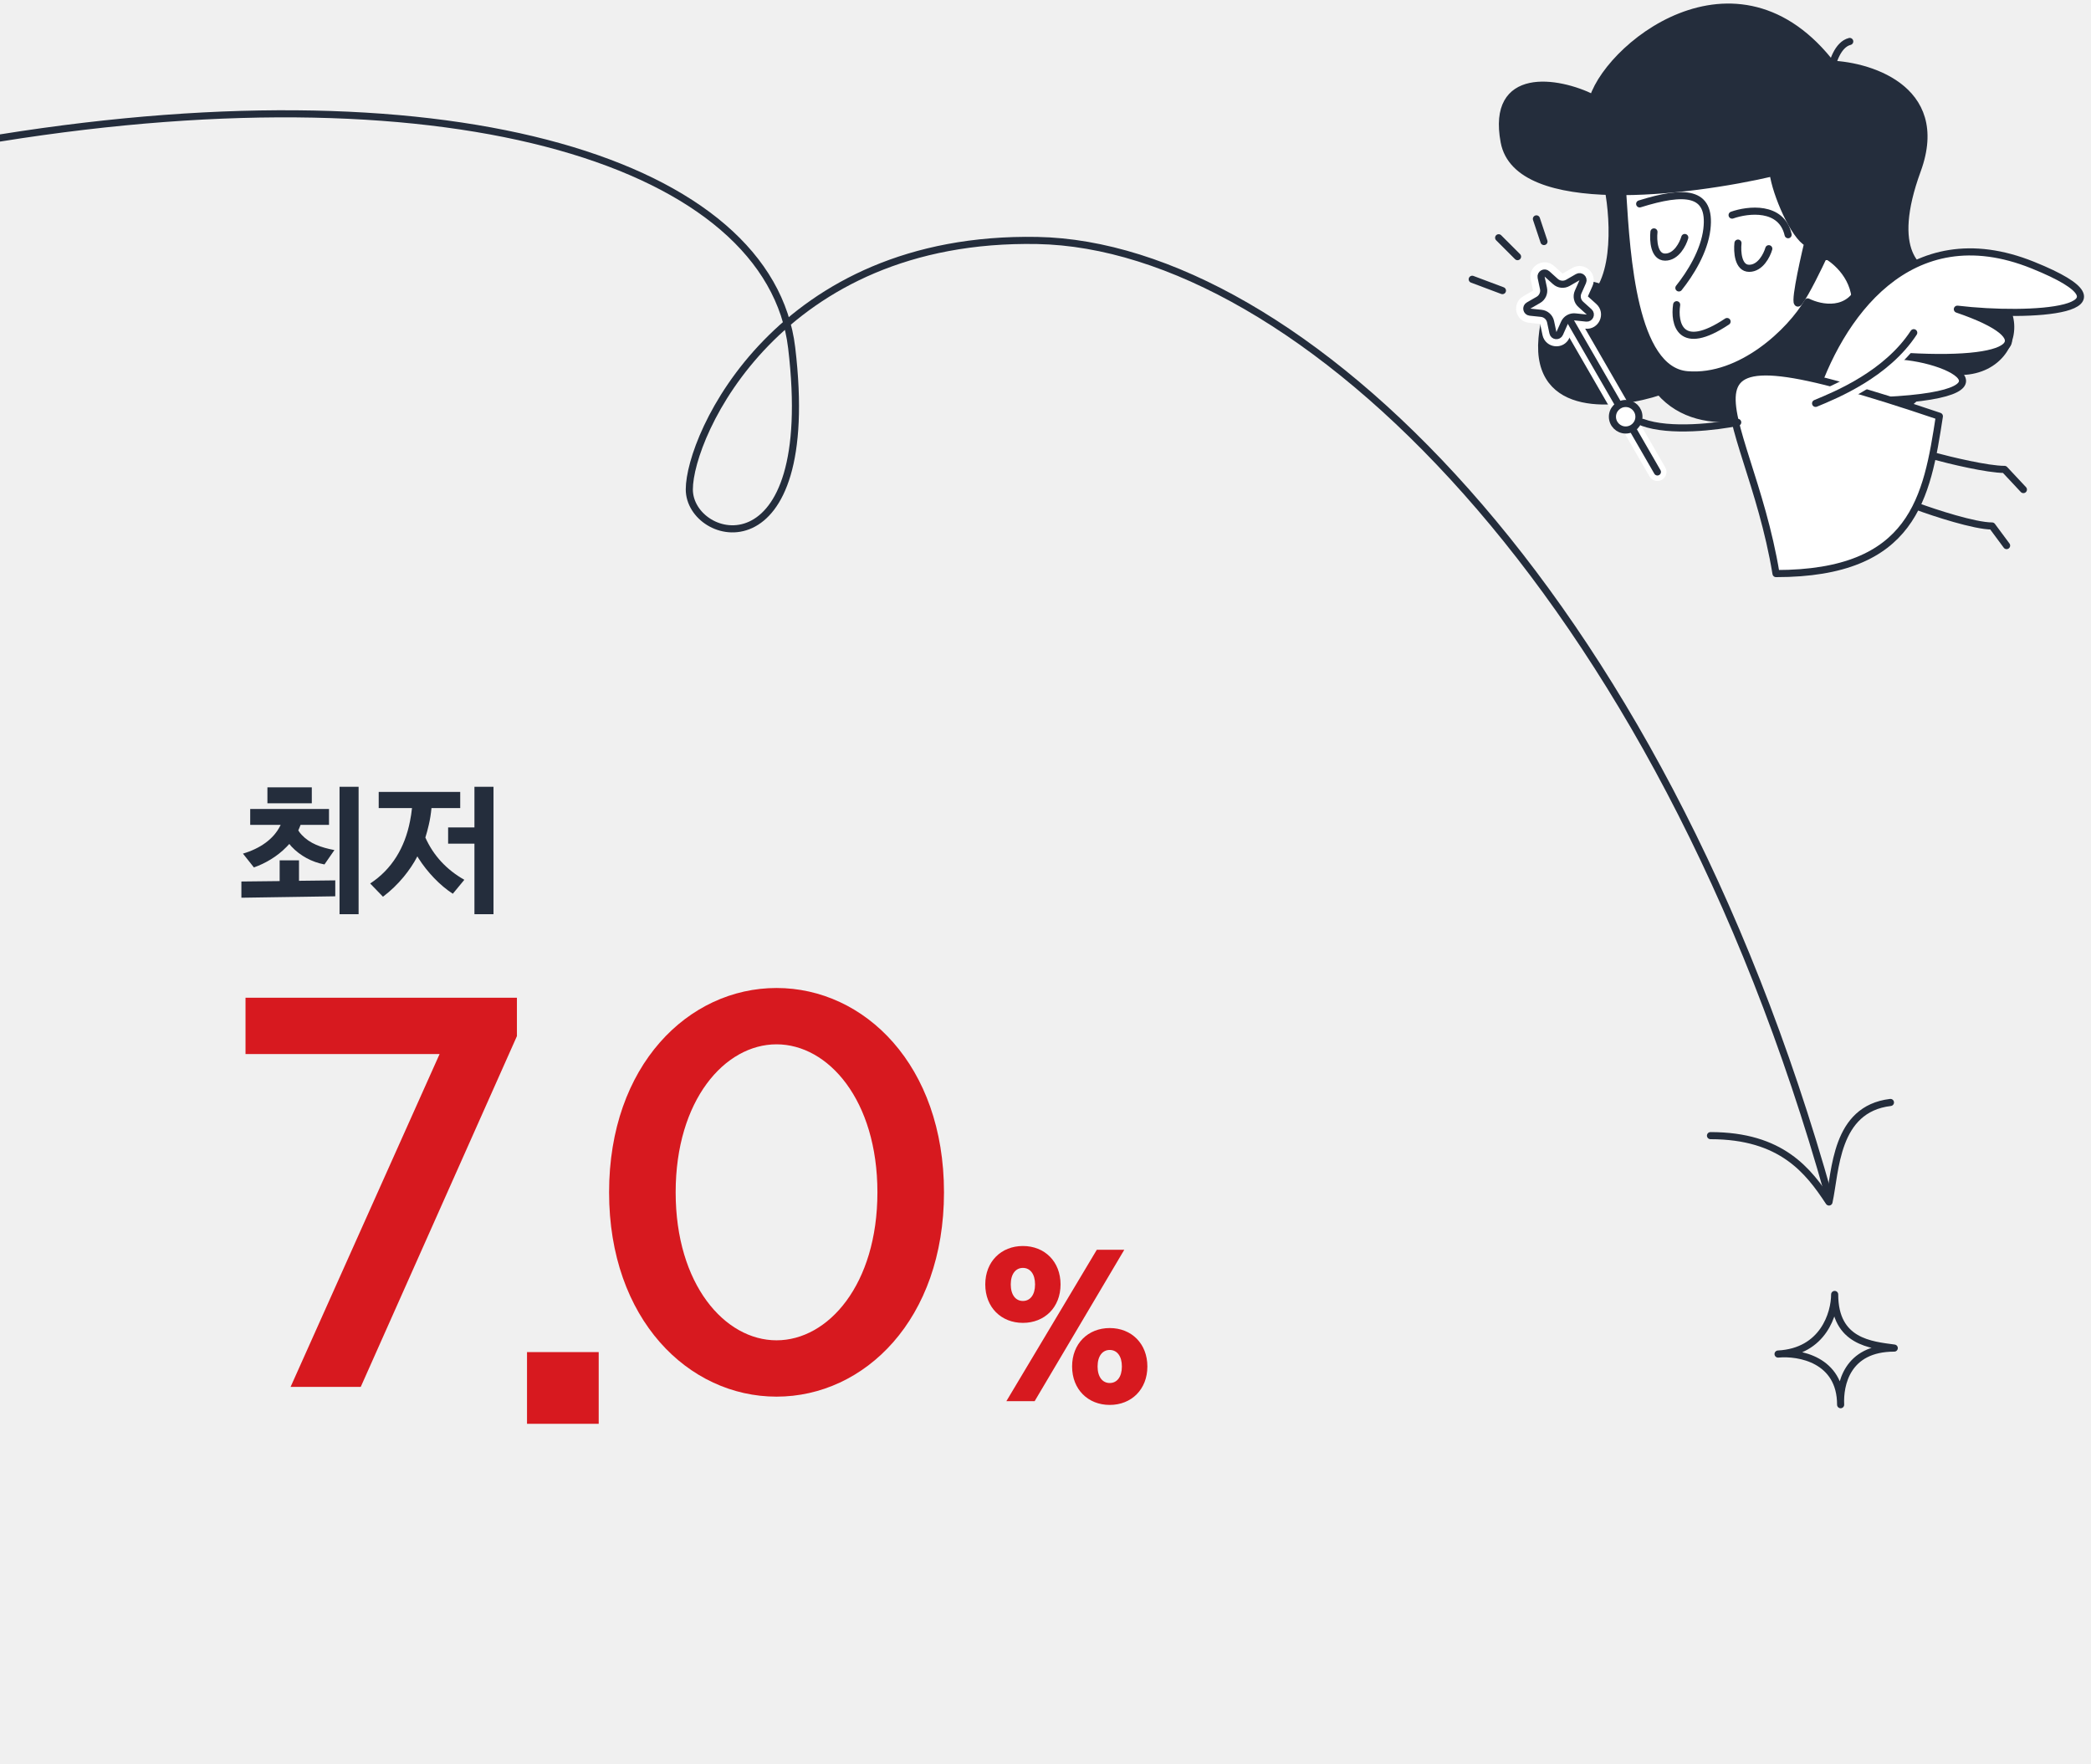
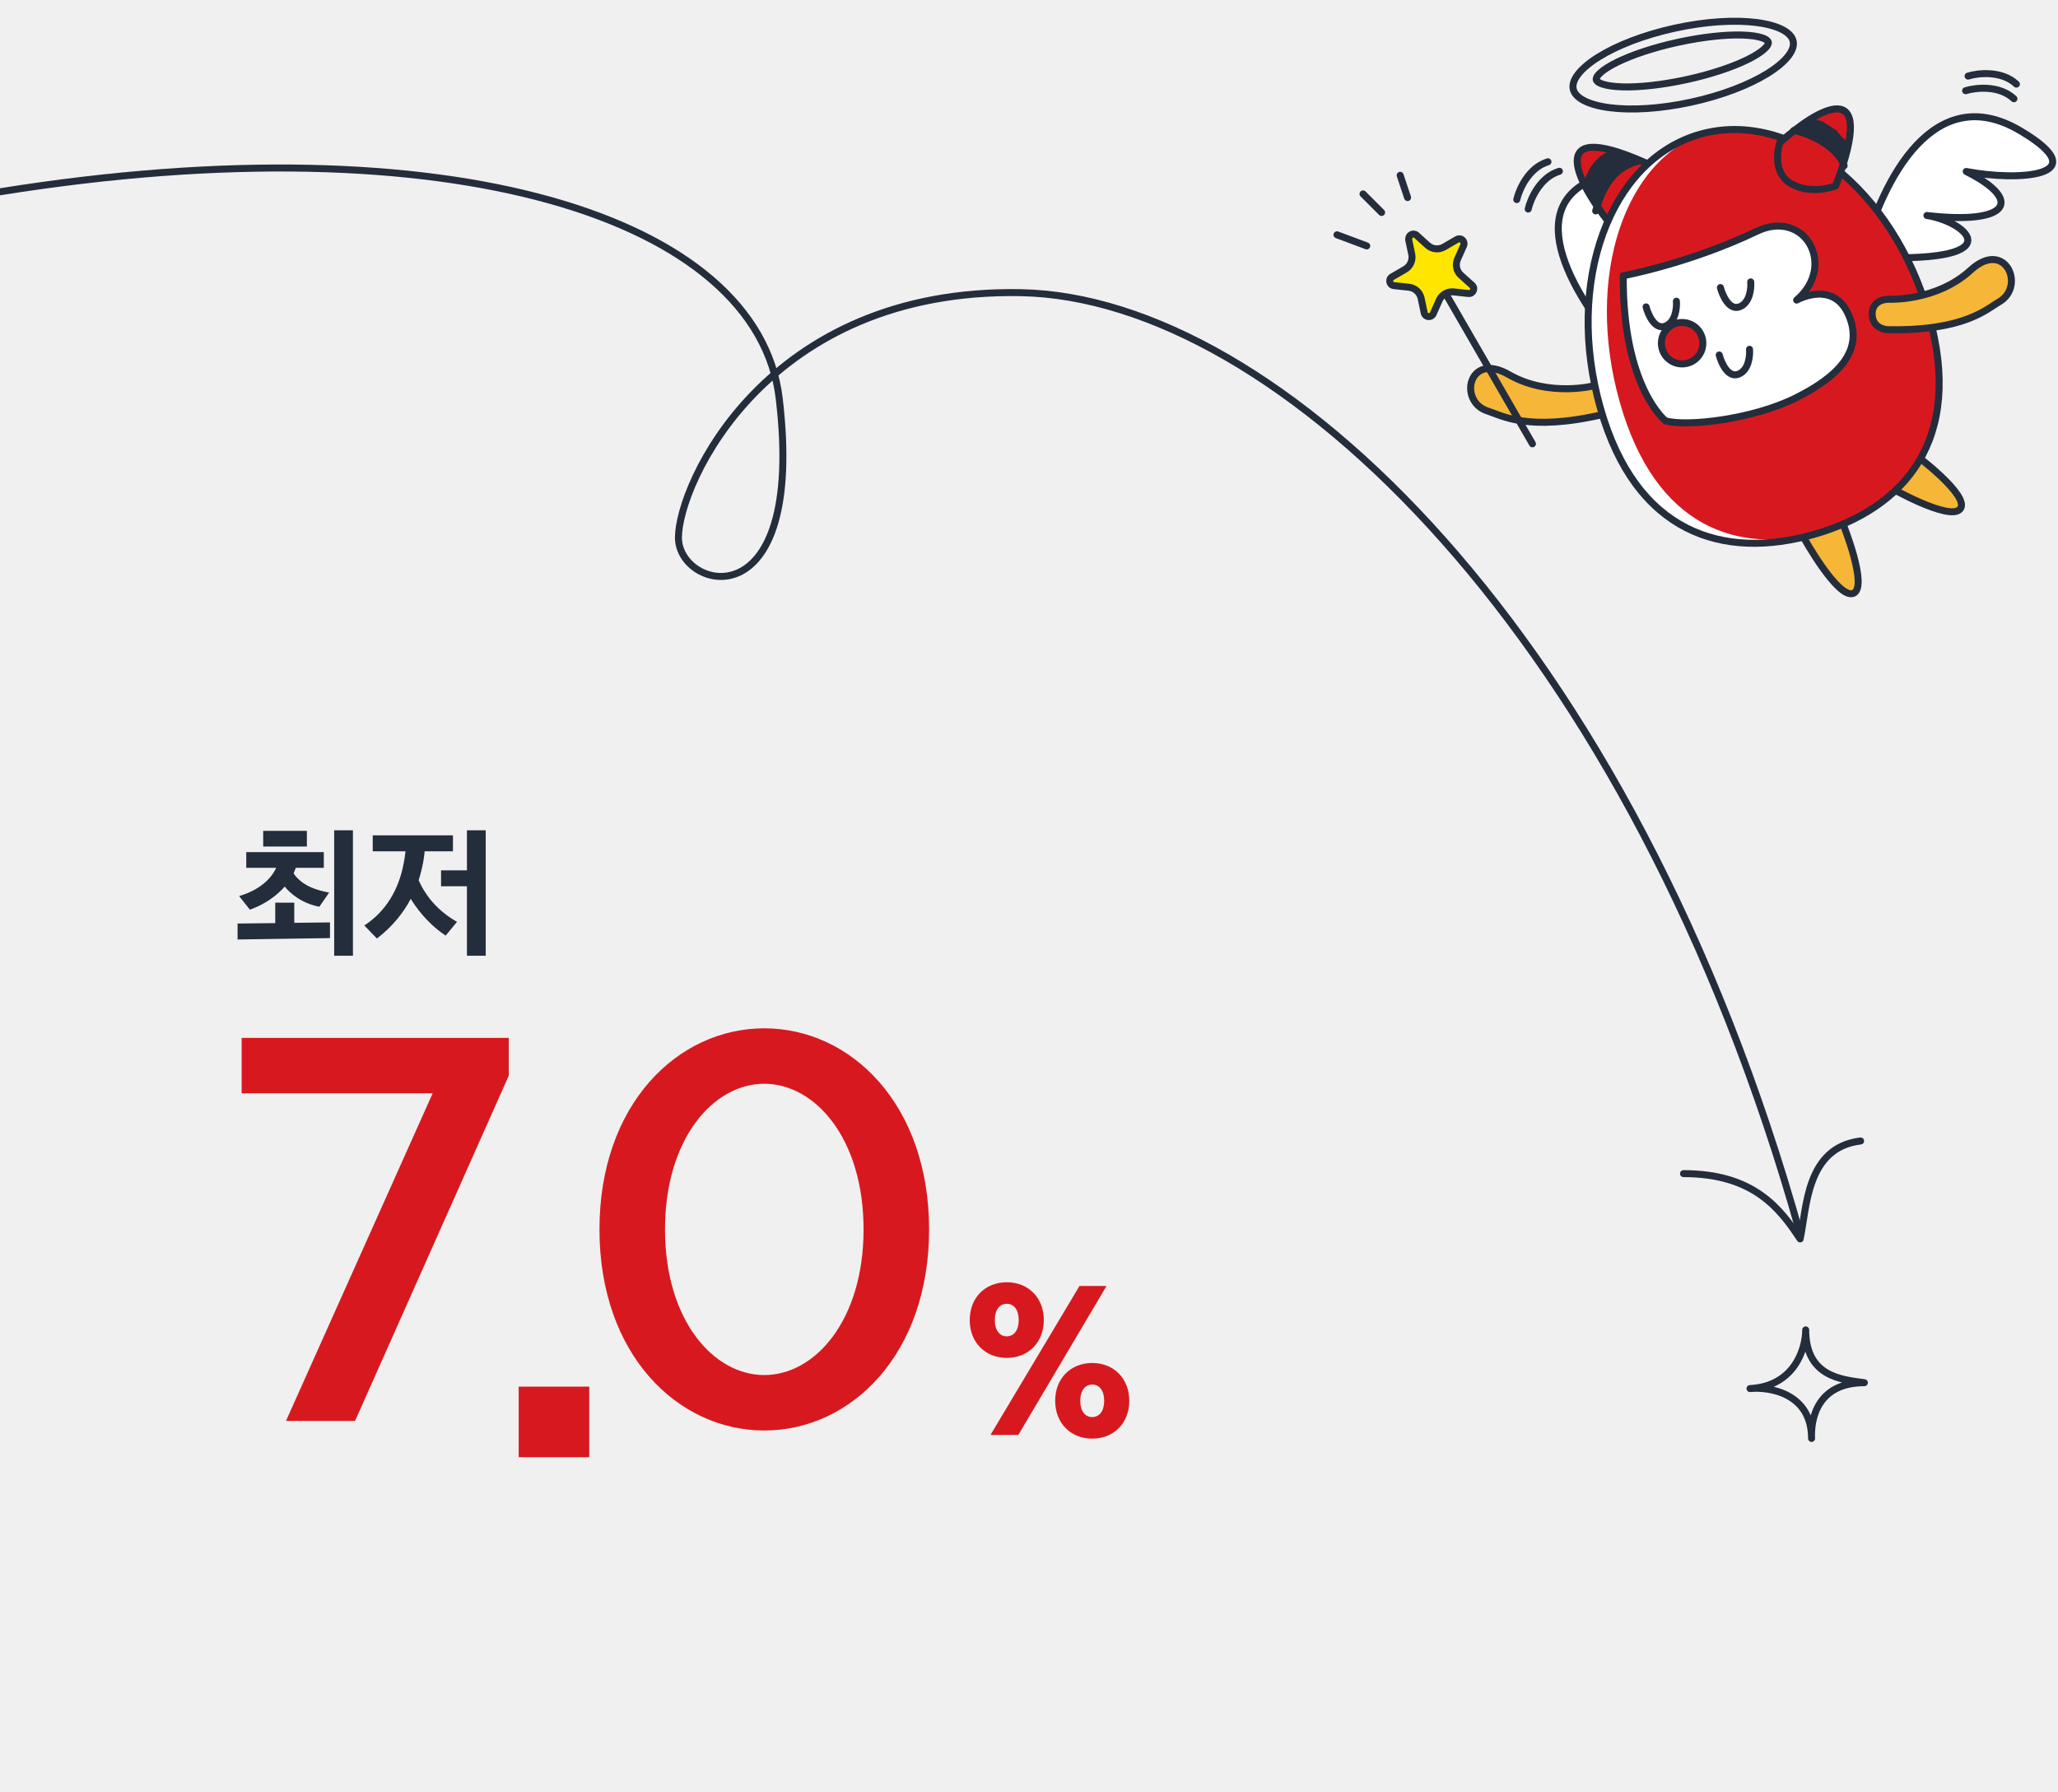
- <svg xmlns="http://www.w3.org/2000/svg" width="294" height="248" viewBox="0 0 294 248" fill="none">
-   <path d="M222.393 42.983C227.489 40.86 226.993 31.129 226.109 26.529L230.354 25.467L231.947 44.044C226.639 44.575 217.298 45.106 222.393 42.983Z" fill="#242D3C" stroke="#242D3C" stroke-linecap="round" stroke-linejoin="round" />
-   <path d="M271.552 51.508C284.153 55.84 288.091 39.3 272.733 38.907C269.583 38.513 265.418 35.328 269.582 23.942C273.877 12.198 262.275 9.013 256.893 9.013L255.8 28.274V34.969L249.105 44.026L228.628 42.451C225.084 39.694 217.759 36.859 216.814 47.57C215.869 58.282 227.446 57.021 233.353 55.052C239.339 61.983 250.812 57.94 255.8 55.052C267.456 61.983 270.764 54.79 271.552 51.508Z" fill="#242D3C" stroke="#242D3C" stroke-linecap="round" stroke-linejoin="round" />
-   <path d="M237.236 52.69C229.675 52.059 228.31 33.525 227.785 25.123L240.387 22.367L248.263 21.579L259.289 29.849L256.139 36.15C258.633 35.756 263.227 35.992 261.652 40.088C260.077 44.183 256.007 43.37 254.17 42.451C251.807 46.52 244.797 53.32 237.236 52.69Z" fill="white" />
-   <path d="M211.492 19.946C209.601 9.864 218.997 11.297 223.985 13.791C226.61 5.784 245.746 -9.033 259.016 11.136L264.803 24.278L265.985 31.424L260.865 43.238C261.18 39.143 258.109 36.544 256.533 35.756C255.746 37.462 253.934 41.19 252.989 42.45C252.044 43.711 253.383 37.462 254.171 34.181C252.28 33.236 249.69 27.297 249.296 24.278C237.482 27.034 213.382 30.027 211.492 19.946Z" fill="#242D3C" stroke="#242D3C" stroke-linecap="round" stroke-linejoin="round" />
-   <path d="M228.179 27.486C228.704 35.887 229.676 52.059 237.237 52.689C244.798 53.319 251.807 46.52 254.17 42.451C256.008 43.37 260.077 44.183 261.652 40.088C263.227 35.992 258.633 35.756 256.139 36.15L259.289 29.849" stroke="#242D3C" stroke-linecap="round" stroke-linejoin="round" />
-   <path d="M230.543 28.668C236.844 26.699 240.624 26.857 239.994 32.212C239.623 35.362 237.631 38.513 236.056 40.482" stroke="#242D3C" stroke-linecap="round" stroke-linejoin="round" />
-   <path d="M232.551 32.606C232.42 33.787 232.551 36.15 234.126 36.15C235.701 36.15 236.62 34.312 236.883 33.393" stroke="#242D3C" stroke-linecap="round" stroke-linejoin="round" />
-   <path d="M244.365 34.181C244.233 35.362 244.365 37.725 245.94 37.725C247.515 37.725 248.434 35.888 248.696 34.969" stroke="#242D3C" stroke-linecap="round" stroke-linejoin="round" />
-   <path d="M235.741 42.844C235.348 45.47 236.214 49.618 242.83 45.207" stroke="#242D3C" stroke-linecap="round" stroke-linejoin="round" />
-   <path d="M243.538 30.243C245.77 29.455 250.469 28.904 251.414 33" stroke="#242D3C" stroke-linecap="round" stroke-linejoin="round" />
-   <path d="M221.46 44.753C221.246 44.383 220.771 44.255 220.401 44.469C220.03 44.684 219.903 45.158 220.117 45.529L232.364 66.741C232.578 67.112 233.052 67.239 233.423 67.025C233.794 66.811 233.921 66.337 233.707 65.966L221.46 44.753Z" fill="#242D3C" stroke="white" stroke-linecap="round" />
-   <path d="M219.365 38.839L218.18 37.772C217.1 36.799 215.407 37.777 215.709 39.198L216.041 40.758C216.086 40.97 215.989 41.187 215.802 41.295L214.421 42.092C213.162 42.819 213.569 44.731 215.014 44.883L216.6 45.05C216.815 45.072 216.991 45.231 217.037 45.443L217.368 47.003C217.67 48.424 219.615 48.629 220.206 47.301L220.854 45.844C220.942 45.647 221.148 45.528 221.363 45.55L222.949 45.717C224.394 45.869 225.189 44.083 224.11 43.111L222.925 42.044C222.764 41.899 222.714 41.667 222.802 41.469L223.451 40.012C224.042 38.684 222.589 37.376 221.331 38.103L219.95 38.9C219.762 39.008 219.526 38.984 219.365 38.839Z" fill="white" stroke="white" />
-   <path d="M220.788 45.141L233.035 66.353" stroke="#242D3C" stroke-linecap="round" />
-   <path d="M217.511 38.515L218.696 39.582C219.179 40.017 219.887 40.091 220.45 39.766L221.831 38.969C222.25 38.727 222.734 39.163 222.537 39.605L221.889 41.062C221.624 41.656 221.772 42.352 222.255 42.787L223.44 43.854C223.8 44.178 223.535 44.773 223.054 44.723L221.468 44.556C220.821 44.488 220.205 44.844 219.941 45.438L219.292 46.894C219.095 47.337 218.447 47.269 218.346 46.795L218.015 45.235C217.88 44.599 217.351 44.123 216.704 44.055L215.118 43.889C214.637 43.838 214.501 43.2 214.921 42.958L216.302 42.161C216.864 41.836 217.154 41.186 217.019 40.55L216.687 38.99C216.587 38.517 217.151 38.191 217.511 38.515Z" fill="white" stroke="#242D3C" />
-   <path d="M254.771 56.416C258.495 44.608 268.394 30.247 285.816 37.274C301.844 43.739 285.405 44.689 275.211 43.473C287.043 47.506 284.089 51.123 267.574 50.086C275.848 50.849 285.814 56.935 254.771 56.416Z" fill="white" />
-   <path d="M254.771 56.416C258.495 44.608 268.394 30.247 285.816 37.274C301.844 43.739 285.405 44.689 275.211 43.473C287.268 47.583 283.971 51.26 266.617 50.022C275.008 50.364 287.025 56.955 254.771 56.416Z" stroke="#242D3C" stroke-linecap="round" stroke-linejoin="round" />
-   <path d="M249.711 80.646C245.674 56.127 229.923 44.069 272.68 58.525C270.93 69.914 269.1 80.646 249.711 80.646Z" fill="white" stroke="#242D3C" stroke-linecap="round" stroke-linejoin="round" />
-   <path d="M269.824 47.269C270.094 46.855 269.978 46.302 269.565 46.031M269.824 47.269L269.565 46.031M269.824 47.269C265.863 53.326 258.571 56.325 255.663 57.522M269.824 47.269L255.663 57.522M269.565 46.031C269.152 45.761 268.598 45.877 268.328 46.29C264.691 51.852 257.875 54.679 254.938 55.887C254.481 56.075 254.263 56.597 254.451 57.053C254.639 57.51 255.161 57.728 255.618 57.54L255.638 57.532L255.663 57.522M269.565 46.031L255.663 57.522" fill="#242D3C" stroke="white" stroke-linecap="round" stroke-linejoin="round" />
-   <path d="M255.278 56.714C258.185 55.518 265.267 52.605 269.076 46.78" stroke="#242D3C" stroke-linecap="round" stroke-linejoin="round" />
-   <path d="M244.326 59.382C241.465 59.976 234.782 60.808 230.937 59.382" stroke="#242D3C" stroke-linecap="round" stroke-linejoin="round" />
-   <circle cx="228.575" cy="58.594" r="1.863" fill="white" stroke="#242D3C" />
-   <path d="M271.894 64.107C274.215 64.737 279.455 65.998 281.842 65.998L284.495 68.833" stroke="#242D3C" stroke-linecap="round" stroke-linejoin="round" />
-   <path d="M269.53 71.195C272.028 72.114 277.636 73.952 280.088 73.952L282.132 76.709" stroke="#242D3C" stroke-linecap="round" stroke-linejoin="round" />
-   <path d="M257.423 10.075C257.6 8.837 258.379 6.253 260.077 5.829" stroke="#242D3C" stroke-linecap="round" />
-   <path d="M207 39.267L211.246 40.86" stroke="#242D3C" stroke-linecap="round" stroke-linejoin="round" />
-   <path d="M210.715 33.429L213.369 36.083" stroke="#242D3C" stroke-linecap="round" stroke-linejoin="round" />
-   <path d="M216.023 30.775L217.085 33.96" stroke="#242D3C" stroke-linecap="round" stroke-linejoin="round" />
-   <mask id="mask0_250_22" style="mask-type:alpha" maskUnits="userSpaceOnUse" x="0" y="6" width="280" height="242">
-     <rect y="6" width="280" height="242" fill="#D9D9D9" />
+ <svg xmlns="http://www.w3.org/2000/svg" width="294" height="256" viewBox="0 0 294 256" fill="none">
+   <path d="M265.999 36.676C268.985 25.253 276.428 11.459 288.608 18.676C299.806 25.312 288.1 25.895 280.89 24.498C289.178 28.678 286.979 32.137 275.276 30.787C281.134 31.706 288.038 37.843 265.997 36.686L265.999 36.676Z" fill="white" stroke="#242D3C" stroke-linecap="round" stroke-linejoin="round" />
+   <path d="M232.913 51.574C224.753 42.624 216.743 29.194 228.643 25.224C239.583 21.564 234.463 29.934 229.833 34.024C237.313 30.874 239.163 34.474 232.413 41.664C235.993 38.214 244.463 37.194 232.913 51.584V51.574Z" fill="white" stroke="#242D3C" stroke-linecap="round" stroke-linejoin="round" />
+   <path d="M228.923 59.234C218.193 61.714 214.443 59.314 212.533 58.724C208.293 57.404 209.763 50.184 215.523 53.504C221.283 56.824 227.843 55.084 227.843 55.084L231.083 56.284L228.913 59.234H228.923Z" fill="#F6B637" stroke="#242D3C" stroke-linecap="round" stroke-linejoin="round" />
+   <path d="M236.272 23.813C220.472 16.353 225.162 25.703 229.492 31.303C229.492 31.303 233.502 32.993 235.462 30.153C237.422 27.313 236.272 23.813 236.272 23.813Z" fill="#D7191F" stroke="#242D3C" stroke-linecap="round" stroke-linejoin="round" />
+   <path d="M275.541 44.953C280.621 62.863 272.061 72.673 259.101 76.353C246.141 80.033 233.701 76.183 228.621 58.273C223.541 40.363 229.921 22.853 242.871 19.183C255.821 15.513 270.451 27.043 275.531 44.963L275.541 44.953Z" fill="white" />
+   <path d="M226.57 26.733C227.06 25.083 227.97 22.583 230.69 21.883" stroke="#242D3C" stroke-linecap="round" stroke-linejoin="round" />
+   <path d="M227.953 30.134C228.673 27.713 229.993 24.064 233.973 23.044" stroke="#242D3C" stroke-linecap="round" stroke-linejoin="round" />
+   <path d="M227.2 24.963L226.57 26.773L228.6 29.103L228.91 28.203L229.59 26.823L230.64 24.963L232.17 23.473L233.81 22.833L230.62 21.523L229.46 22.533L228.67 23.063L227.19 24.983L227.2 24.963Z" fill="#242D3C" />
+   <path d="M257.633 76.733C257.633 76.733 262.533 85.603 264.743 84.773C266.953 83.943 263.293 74.873 263.293 74.873L258.983 72.803L257.643 76.733H257.633Z" fill="#F6B637" stroke="#242D3C" stroke-linecap="round" stroke-linejoin="round" />
+   <path d="M269.781 69.514C269.781 69.514 278.571 74.564 280.031 72.704C281.491 70.844 273.651 64.994 273.651 64.994L268.891 65.464L269.781 69.524V69.514Z" fill="#F6B637" stroke="#242D3C" stroke-linecap="round" stroke-linejoin="round" />
+   <path d="M275.541 44.953C280.621 62.863 272.681 72.493 260.491 75.953C248.301 79.413 236.481 75.393 231.401 57.473C226.321 39.563 232.081 22.233 244.271 18.773C256.461 15.313 270.461 27.033 275.551 44.943L275.541 44.953Z" fill="#D7191F" />
+   <path d="M275.541 44.953C280.621 62.863 272.061 72.673 259.101 76.353C246.141 80.033 233.701 76.183 228.621 58.273C223.541 40.363 229.921 22.853 242.871 19.183C255.821 15.513 270.451 27.043 275.531 44.963L275.541 44.953Z" stroke="#242D3C" stroke-miterlimit="10" />
+   <path d="M206.669 42.193L218.919 63.403" stroke="#242D3C" stroke-linecap="round" />
+   <path d="M201.263 34.25C201.129 33.62 201.88 33.178 202.363 33.606L203.945 35.041C204.588 35.617 205.54 35.725 206.291 35.282L208.141 34.21C208.704 33.888 209.348 34.465 209.093 35.068L208.222 37.025C207.873 37.816 208.061 38.755 208.718 39.331L210.313 40.766C210.796 41.195 210.434 41.999 209.79 41.932L207.659 41.704C206.787 41.611 205.969 42.093 205.607 42.884L204.736 44.842C204.468 45.431 203.596 45.338 203.462 44.708L203.02 42.616C202.832 41.758 202.135 41.128 201.263 41.034L199.132 40.806C198.488 40.739 198.301 39.881 198.864 39.559L200.714 38.487C201.465 38.058 201.853 37.173 201.679 36.328L201.237 34.237L201.263 34.25Z" fill="#FFE600" stroke="#242D3C" stroke-linejoin="round" />
+   <path d="M191 33.544L195.25 35.133" stroke="#242D3C" stroke-linecap="round" stroke-linejoin="round" />
+   <path d="M194.719 27.704L197.369 30.354" stroke="#242D3C" stroke-linecap="round" stroke-linejoin="round" />
+   <path d="M200.023 25.044L201.083 28.224" stroke="#242D3C" stroke-linecap="round" stroke-linejoin="round" />
+   <path d="M231.902 39.393C231.902 39.393 241.442 37.613 250.942 33.053C257.822 29.753 262.432 37.963 256.662 42.873C256.662 42.873 261.882 39.923 264.092 45.003C266.302 50.083 262.622 53.823 256.492 56.873C250.362 59.913 240.972 61.003 237.912 60.113C237.912 60.113 231.782 55.263 231.892 39.383L231.902 39.393Z" fill="white" stroke="#242D3C" stroke-miterlimit="10" stroke-linejoin="round" />
+   <path d="M235.156 43.844C235.456 44.994 236.426 47.154 237.896 46.594C239.366 46.034 239.566 43.984 239.486 43.034" stroke="#242D3C" stroke-linecap="round" stroke-linejoin="round" />
+   <path d="M245.773 41.083C246.073 42.233 247.043 44.393 248.513 43.833C249.983 43.273 250.183 41.223 250.103 40.273" stroke="#242D3C" stroke-linecap="round" stroke-linejoin="round" />
+   <path d="M245.602 50.713C245.902 51.863 246.872 54.023 248.342 53.463C249.812 52.903 250.012 50.853 249.932 49.903" stroke="#242D3C" stroke-linecap="round" stroke-linejoin="round" />
+   <path d="M240.304 51.993C241.939 51.993 243.264 50.667 243.264 49.033C243.264 47.398 241.939 46.073 240.304 46.073C238.669 46.073 237.344 47.398 237.344 49.033C237.344 50.667 238.669 51.993 240.304 51.993Z" fill="#D7191F" stroke="#242D3C" stroke-linecap="round" stroke-linejoin="round" />
+   <path d="M269.673 47.103C280.693 47.303 283.843 44.123 285.583 43.133C289.443 40.933 286.463 34.073 281.533 38.583C276.603 43.093 269.833 42.753 269.833 42.753C269.833 42.753 267.453 42.673 267.453 44.853C267.453 47.033 269.673 47.103 269.673 47.103Z" fill="#F6B637" stroke="#242D3C" stroke-linecap="round" stroke-linejoin="round" />
+   <path d="M262.25 26.543C268.43 10.203 259.49 15.633 254.25 20.393C254.25 20.393 252.88 24.533 255.88 26.243C258.88 27.953 262.26 26.543 262.26 26.543H262.25Z" fill="#D7191F" stroke="#242D3C" stroke-linecap="round" stroke-linejoin="round" />
+   <path d="M256.258 18.643C258.218 18.963 262.488 20.833 263.448 23.683" stroke="#242D3C" stroke-linecap="round" stroke-linejoin="round" />
+   <path d="M260.362 17.333L258.512 16.853L256.352 19.063L257.282 19.303L258.712 19.873L260.652 20.773L262.262 22.183L263.032 23.773L264.082 20.483L262.982 19.403L262.382 18.653L260.352 17.333H260.362Z" fill="#242D3C" />
+   <path d="M280.8 12.959C282.225 12.52 285.601 12.136 287.705 14.108" stroke="#242D3C" stroke-linecap="round" />
+   <path d="M218.314 29.866C218.649 28.413 220.007 25.299 222.769 24.466" stroke="#242D3C" stroke-linecap="round" />
+   <path d="M281.152 10.87C282.577 10.432 285.952 10.047 288.057 12.019" stroke="#242D3C" stroke-linecap="round" />
+   <path d="M216.681 28.515C217.016 27.062 218.375 23.948 221.136 23.115" stroke="#242D3C" stroke-linecap="round" />
+   <path d="M256.166 5.884C256.296 6.481 256.096 7.191 255.474 7.998C254.855 8.803 253.858 9.646 252.535 10.471C249.891 12.117 246.039 13.627 241.607 14.592C237.175 15.557 233.044 15.784 229.955 15.386C228.409 15.186 227.152 14.833 226.254 14.359C225.353 13.883 224.876 13.321 224.746 12.723C224.616 12.125 224.816 11.415 225.437 10.608C226.057 9.803 227.053 8.96 228.377 8.136C231.021 6.49 234.872 4.979 239.305 4.014C243.737 3.05 247.868 2.822 250.957 3.221C252.503 3.42 253.76 3.773 254.658 4.248C255.559 4.724 256.035 5.286 256.166 5.884Z" stroke="#242D3C" />
+   <path d="M252.622 6.031C252.656 6.186 252.58 6.506 252.035 7.006C251.521 7.479 250.707 7.999 249.632 8.527C247.489 9.581 244.41 10.619 240.907 11.382C237.404 12.144 234.173 12.479 231.785 12.412C230.588 12.378 229.631 12.244 228.967 12.028C228.265 11.799 228.062 11.539 228.028 11.385C227.995 11.23 228.071 10.91 228.615 10.41C229.129 9.937 229.943 9.417 231.018 8.889C233.162 7.836 236.24 6.797 239.743 6.035C243.246 5.272 246.478 4.937 248.865 5.004C250.063 5.038 251.019 5.172 251.683 5.388C252.386 5.617 252.588 5.877 252.622 6.031Z" stroke="#242D3C" />
+   <mask id="mask0_393_10" style="mask-type:alpha" maskUnits="userSpaceOnUse" x="0" y="14" width="280" height="242">
+     <rect y="14" width="280" height="242" fill="#D9D9D9" />
  </mask>
-   <g mask="url(#mask0_250_22)">
-     <path d="M240.5 159.671C250.5 159.671 254.281 164.627 257.161 169C258.121 164.627 258 155.939 265.801 155.006" stroke="#242D3C" stroke-linecap="round" stroke-linejoin="round" />
-     <path d="M0 19.401C64.293 9.108 108.242 23.107 111.313 48.909C115.151 81.162 96.919 76.358 96.919 68.81C96.919 61.261 109.394 33.126 145.858 33.812C182.323 34.498 233.181 82.534 257.171 168.313" stroke="#242D3C" stroke-linecap="round" stroke-linejoin="round" />
-     <path d="M257.959 182C257.959 184.653 256.368 190.043 250 190.378C252.932 190.099 258.797 191.132 258.797 197.5C258.658 194.707 259.635 189.54 266.338 189.54C263.111 189.1 257.959 188.703 257.959 182Z" stroke="#242D3C" stroke-linejoin="round" />
+   <g mask="url(#mask0_393_10)">
+     <path d="M240.5 167.671C250.5 167.671 254.281 172.627 257.161 177C258.121 172.627 258 163.939 265.801 163.006" stroke="#242D3C" stroke-linecap="round" stroke-linejoin="round" />
+     <path d="M0 27.401C64.293 17.108 108.242 31.107 111.313 56.909C115.151 89.162 96.919 84.358 96.919 76.81C96.919 69.261 109.394 41.126 145.858 41.812C182.323 42.498 233.181 90.534 257.171 176.313" stroke="#242D3C" stroke-linecap="round" stroke-linejoin="round" />
+     <path d="M257.959 190C257.959 192.653 256.368 198.043 250 198.378C252.932 198.099 258.797 199.132 258.797 205.5C258.658 202.707 259.635 197.54 266.338 197.54C263.111 197.1 257.959 196.703 257.959 190Z" stroke="#242D3C" stroke-linejoin="round" />
  </g>
-   <path d="M141.5 197H145.476L158.076 175.72H154.212L141.5 197ZM149.116 180.592C149.116 177.372 146.876 175.188 143.824 175.188C140.772 175.188 138.532 177.372 138.532 180.592C138.532 183.812 140.772 185.996 143.824 185.996C146.876 185.996 149.116 183.812 149.116 180.592ZM145.532 180.592C145.532 182.076 144.832 182.916 143.824 182.916C142.816 182.916 142.116 182.076 142.116 180.592C142.116 179.108 142.816 178.268 143.824 178.268C144.832 178.268 145.532 179.108 145.532 180.592ZM161.324 192.128C161.324 188.908 159.084 186.724 156.032 186.724C152.98 186.724 150.74 188.908 150.74 192.128C150.74 195.348 152.98 197.532 156.032 197.532C159.084 197.532 161.324 195.348 161.324 192.128ZM157.74 192.128C157.74 193.612 157.04 194.452 156.032 194.452C155.024 194.452 154.324 193.612 154.324 192.128C154.324 190.644 155.024 189.804 156.032 189.804C157.04 189.804 157.74 190.644 157.74 192.128Z" fill="#D7191F" />
-   <path d="M34.52 148.2H61.808L40.856 195H50.72L72.68 145.68V140.28H34.52V148.2ZM74.099 200.184H84.179V190.104H74.099V200.184ZM85.639 167.64C85.639 185.496 96.799 196.368 109.183 196.368C121.567 196.368 132.727 185.496 132.727 167.64C132.727 149.784 121.567 138.912 109.183 138.912C96.799 138.912 85.639 149.784 85.639 167.64ZM123.367 167.64C123.367 180.6 116.455 188.448 109.183 188.448C101.911 188.448 94.999 180.6 94.999 167.64C94.999 154.68 101.911 146.832 109.183 146.832C116.455 146.832 123.367 154.68 123.367 167.64Z" fill="#D7191F" />
-   <path d="M35.7 121.96C37.3 121.4 38.98 120.42 40.28 119.08L40.68 118.66L40.98 119.02C42.22 120.34 43.88 121.22 45.62 121.54L47.02 119.52C45.12 119.16 43.56 118.6 42.42 117.38C42.24 117.2 42.08 116.98 41.94 116.76C42.06 116.5 42.16 116.24 42.26 115.98H46.26V113.74H35.18V115.98H39.46L39.38 116.14C38.46 117.98 36.58 119.3 34.16 120.02L35.7 121.96ZM50.42 128.54V110.62H47.74V128.54H50.42ZM47.14 126.02V123.78L42.04 123.84V120.96H39.32V123.88L33.94 123.94V126.22L47.14 126.02ZM37.6 110.7V112.94H43.84V110.7H37.6ZM53.847 126.08C54.927 125.26 55.887 124.34 56.747 123.3C57.487 122.4 58.147 121.44 58.687 120.4L58.807 120.62C60.087 122.64 61.867 124.5 63.667 125.66L65.287 123.7C62.787 122.28 60.947 120.3 59.807 117.76C59.987 117.18 60.147 116.6 60.287 115.98C60.467 115.22 60.587 114.44 60.667 113.62H64.707V111.34H53.247V113.62H57.927C57.867 114.24 57.767 114.86 57.647 115.46C56.927 119.16 55.107 122.22 52.047 124.22L53.847 126.08ZM63.007 118.62H66.707V128.54H69.387V110.62H66.707V116.34H63.007V118.62Z" fill="#242D3C" />
+   <path d="M141.5 205H145.476L158.076 183.72H154.212L141.5 205ZM149.116 188.592C149.116 185.372 146.876 183.188 143.824 183.188C140.772 183.188 138.532 185.372 138.532 188.592C138.532 191.812 140.772 193.996 143.824 193.996C146.876 193.996 149.116 191.812 149.116 188.592ZM145.532 188.592C145.532 190.076 144.832 190.916 143.824 190.916C142.816 190.916 142.116 190.076 142.116 188.592C142.116 187.108 142.816 186.268 143.824 186.268C144.832 186.268 145.532 187.108 145.532 188.592ZM161.324 200.128C161.324 196.908 159.084 194.724 156.032 194.724C152.98 194.724 150.74 196.908 150.74 200.128C150.74 203.348 152.98 205.532 156.032 205.532C159.084 205.532 161.324 203.348 161.324 200.128ZM157.74 200.128C157.74 201.612 157.04 202.452 156.032 202.452C155.024 202.452 154.324 201.612 154.324 200.128C154.324 198.644 155.024 197.804 156.032 197.804C157.04 197.804 157.74 198.644 157.74 200.128Z" fill="#D7191F" />
+   <path d="M34.52 156.2H61.808L40.856 203H50.72L72.68 153.68V148.28H34.52V156.2ZM74.099 208.184H84.179V198.104H74.099V208.184ZM85.639 175.64C85.639 193.496 96.799 204.368 109.183 204.368C121.567 204.368 132.727 193.496 132.727 175.64C132.727 157.784 121.567 146.912 109.183 146.912C96.799 146.912 85.639 157.784 85.639 175.64ZM123.367 175.64C123.367 188.6 116.455 196.448 109.183 196.448C101.911 196.448 94.999 188.6 94.999 175.64C94.999 162.68 101.911 154.832 109.183 154.832C116.455 154.832 123.367 162.68 123.367 175.64Z" fill="#D7191F" />
+   <path d="M35.7 129.96C37.3 129.4 38.98 128.42 40.28 127.08L40.68 126.66L40.98 127.02C42.22 128.34 43.88 129.22 45.62 129.54L47.02 127.52C45.12 127.16 43.56 126.6 42.42 125.38C42.24 125.2 42.08 124.98 41.94 124.76C42.06 124.5 42.16 124.24 42.26 123.98H46.26V121.74H35.18V123.98H39.46L39.38 124.14C38.46 125.98 36.58 127.3 34.16 128.02L35.7 129.96ZM50.42 136.54V118.62H47.74V136.54H50.42ZM47.14 134.02V131.78L42.04 131.84V128.96H39.32V131.88L33.94 131.94V134.22L47.14 134.02ZM37.6 118.7V120.94H43.84V118.7H37.6ZM53.847 134.08C54.927 133.26 55.887 132.34 56.747 131.3C57.487 130.4 58.147 129.44 58.687 128.4L58.807 128.62C60.087 130.64 61.867 132.5 63.667 133.66L65.287 131.7C62.787 130.28 60.947 128.3 59.807 125.76C59.987 125.18 60.147 124.6 60.287 123.98C60.467 123.22 60.587 122.44 60.667 121.62H64.707V119.34H53.247V121.62H57.927C57.867 122.24 57.767 122.86 57.647 123.46C56.927 127.16 55.107 130.22 52.047 132.22L53.847 134.08ZM63.007 126.62H66.707V136.54H69.387V118.62H66.707V124.34H63.007V126.62Z" fill="#242D3C" />
</svg>
